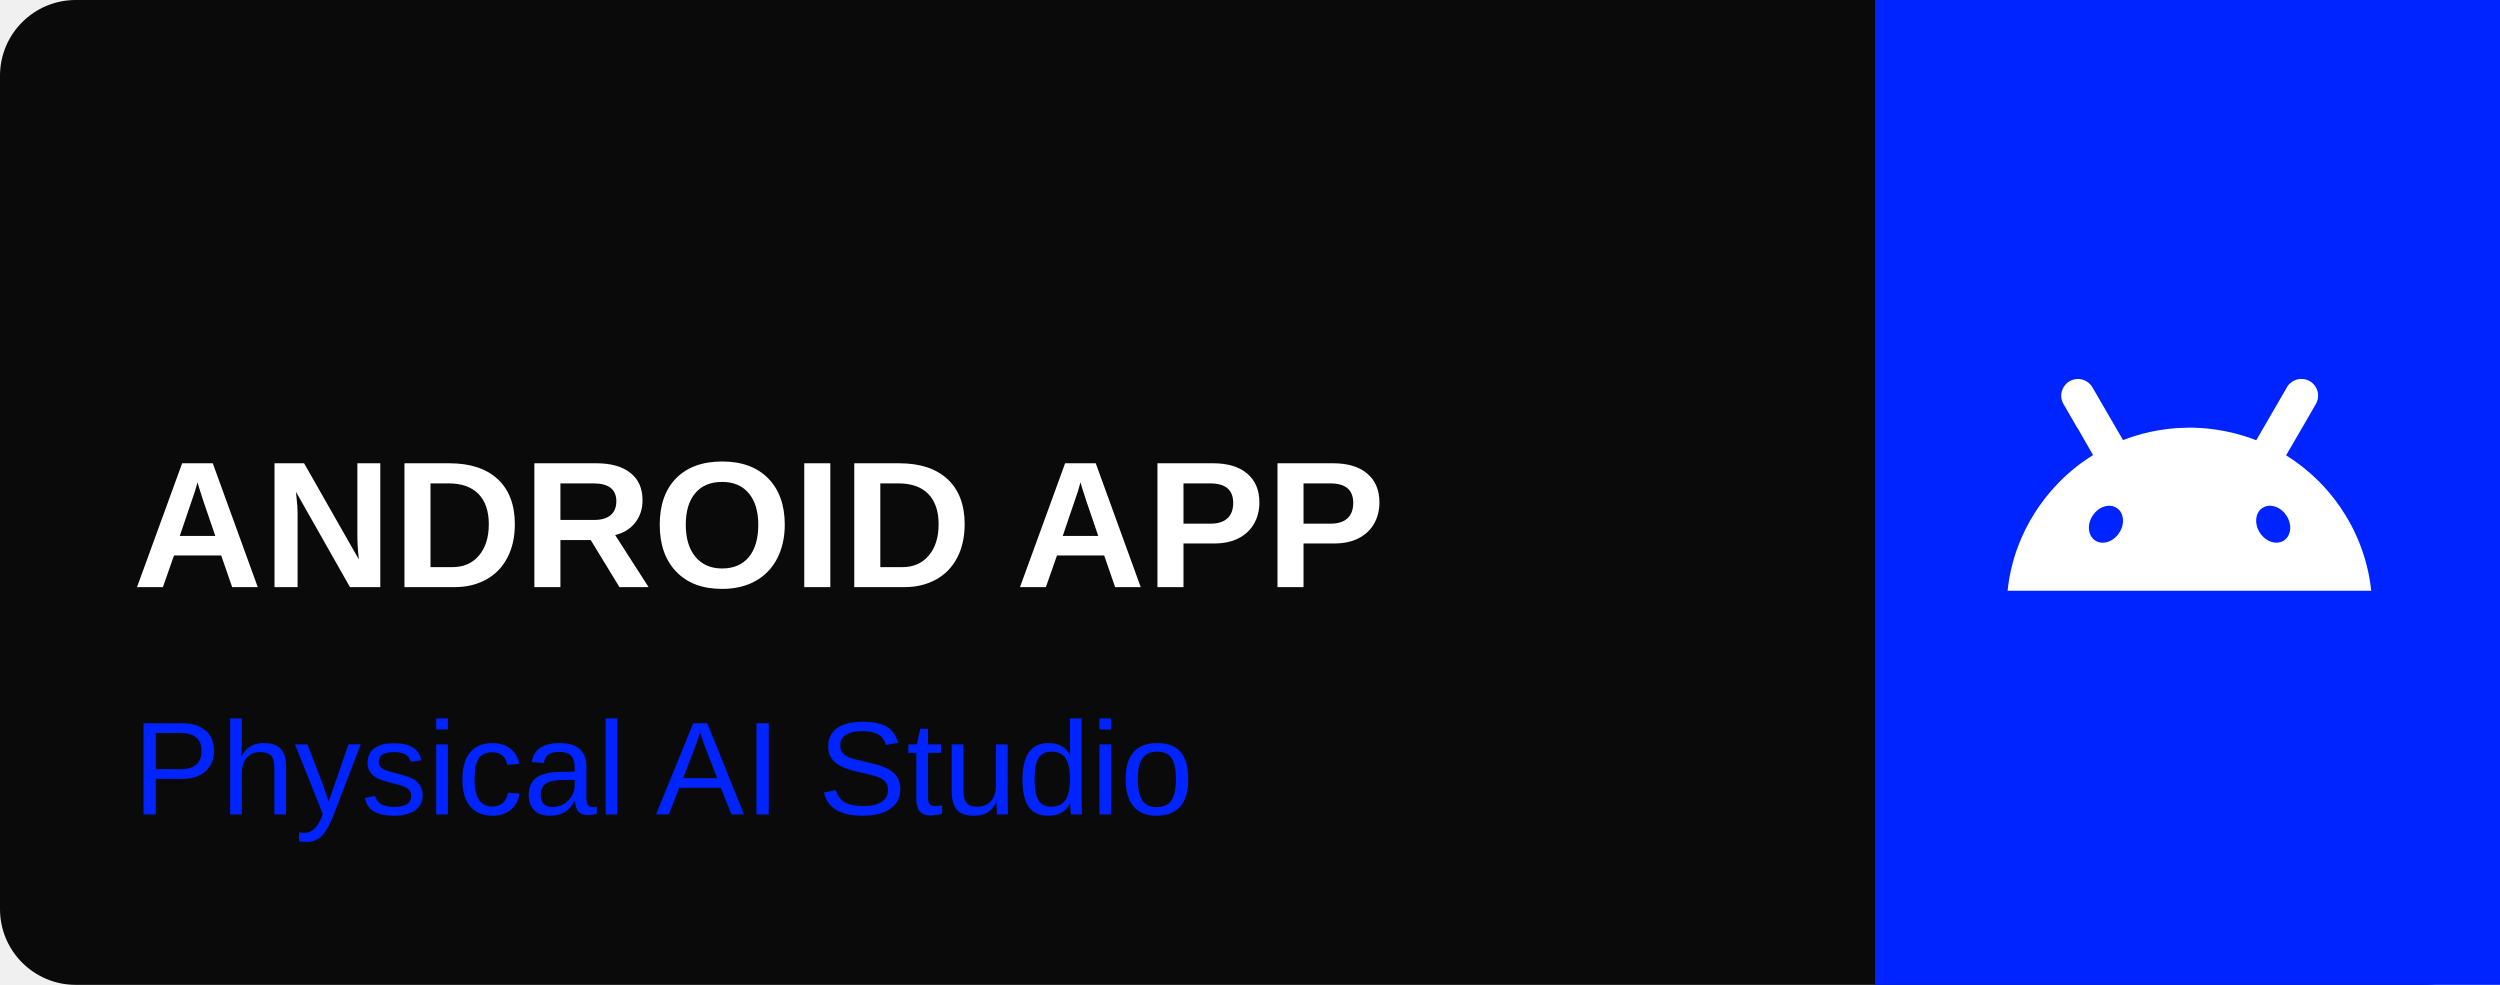
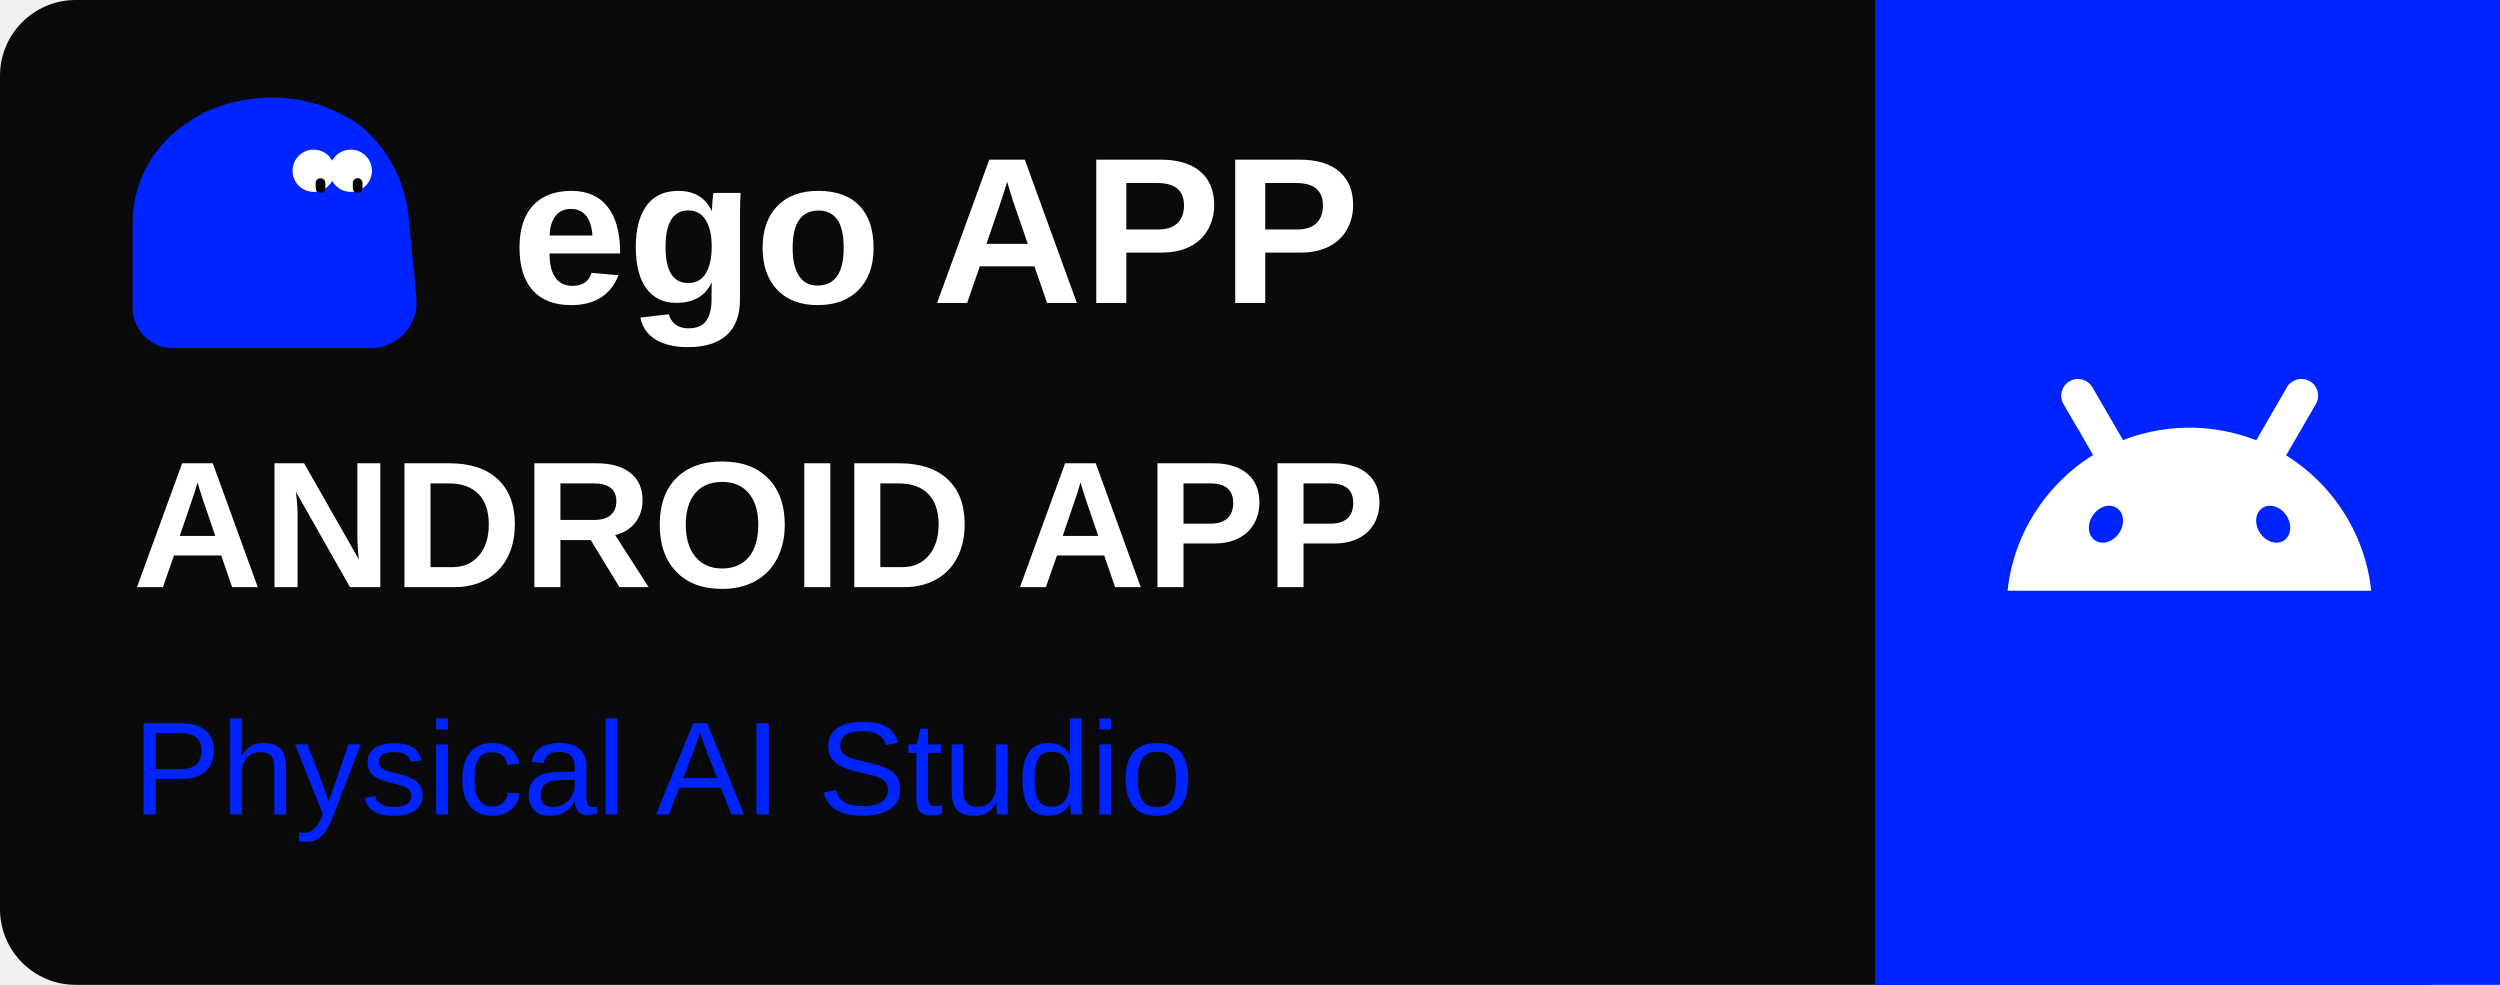
<svg xmlns="http://www.w3.org/2000/svg" width="264" height="104" viewBox="0 0 264 104">
  <rect width="264" height="104" rx="8" fill="#0a0a0a" />
  <rect x="198" width="66" height="104" fill="#0024FF" />
  <g transform="translate(212 32) scale(1.6)" fill="#fff">
    <path d="M18.439 5.559c-.675 1.166-1.352 2.332-2.027 3.498-.037-.015-.074-.029-.111-.043-1.825-.696-3.484-.8-4.42-.787-1.855.018-3.354.464-4.26.82-.084-.149-1.753-3.021-2.022-3.486a1.145 1.145 0 0 0-.141-.191c-.331-.364-.905-.486-1.379-.203-.475.282-.714.936-.389 1.502 1.947 3.37-.097-.216 1.947 3.359.017.031-.495.264-1.393 1.018C2.899 12.176.452 14.772 0 18.99h24c-.119-1.111-.369-2.099-.746-3.068-.744-1.912-1.843-3.293-2.74-4.184a12.105 12.105 0 0 0-2.131-1.688c.659-1.122 1.312-2.256 1.965-3.385.208-.361.189-.796-.008-1.119a1.1 1.1 0 0 0-.852-.533c-.522-.054-.939.313-1.049.545zm-.039 8.461c.394.593.324 1.331-.156 1.65-.48.32-1.188.099-1.582-.494-.394-.593-.324-1.331.156-1.65.473-.315 1.181-.109 1.582.494zM7.207 13.527c.48.32.551 1.058.156 1.65-.394.593-1.104.814-1.584.494-.48-.32-.55-1.058-.156-1.65.401-.602 1.109-.811 1.584-.494z" />
  </g>
+   <g aria-label="ego APP">
+     <svg x="14" y="1" width="34" height="35.774" viewBox="0 0 320 336.7">
+       <path fill="#0024ff" d="M219.1,110.4c-78.7-47.7-151.8-6-151.8-6l-11.9,7.6C20.9,133.8,0,171.7,0,212.5v83.9c0,22.2,18,40.2,40.2,40.2h196.4c27,0,48.1-23.3,45.5-50.1l-8.2-84.9c-9.1-64.3-54.9-91.3-54.9-91.3Z" />
+       <circle fill="#fff" cx="180" cy="160.3" r="21" />
+       <path d="M186.8,167.7h0c2.7,0,4.8,2.1,4.8,4.8v5c0,2.7-2.1,4.8-4.8,4.8h0c-2.7,0-4.8-2.1-4.8-4.8v-5c0-2.7,2.1-4.8,4.8-4.8Z" />
+       <circle fill="#fff" cx="216.9" cy="160.3" r="21" />
+       <path d="M223.7,167.7h0c2.7,0,4.8,2.1,4.8,4.8v5c0,2.7-2.1,4.8-4.8,4.8h0c-2.7,0-4.8-2.1-4.8-4.8v-5c0-2.7,2.1-4.8,4.8-4.8Z" />
+     </svg>
+     <text x="54" y="32" font-family="Arial,sans-serif" font-size="22" font-weight="700" fill="#fff">ego APP</text>
+   </g>
  <text x="14" y="62" font-family="Arial,sans-serif" font-size="19" font-weight="700" fill="#fff">ANDROID APP</text>
  <text x="14" y="86" font-family="Arial,sans-serif" font-size="14" fill="#0024FF">Physical AI Studio</text>
</svg>
